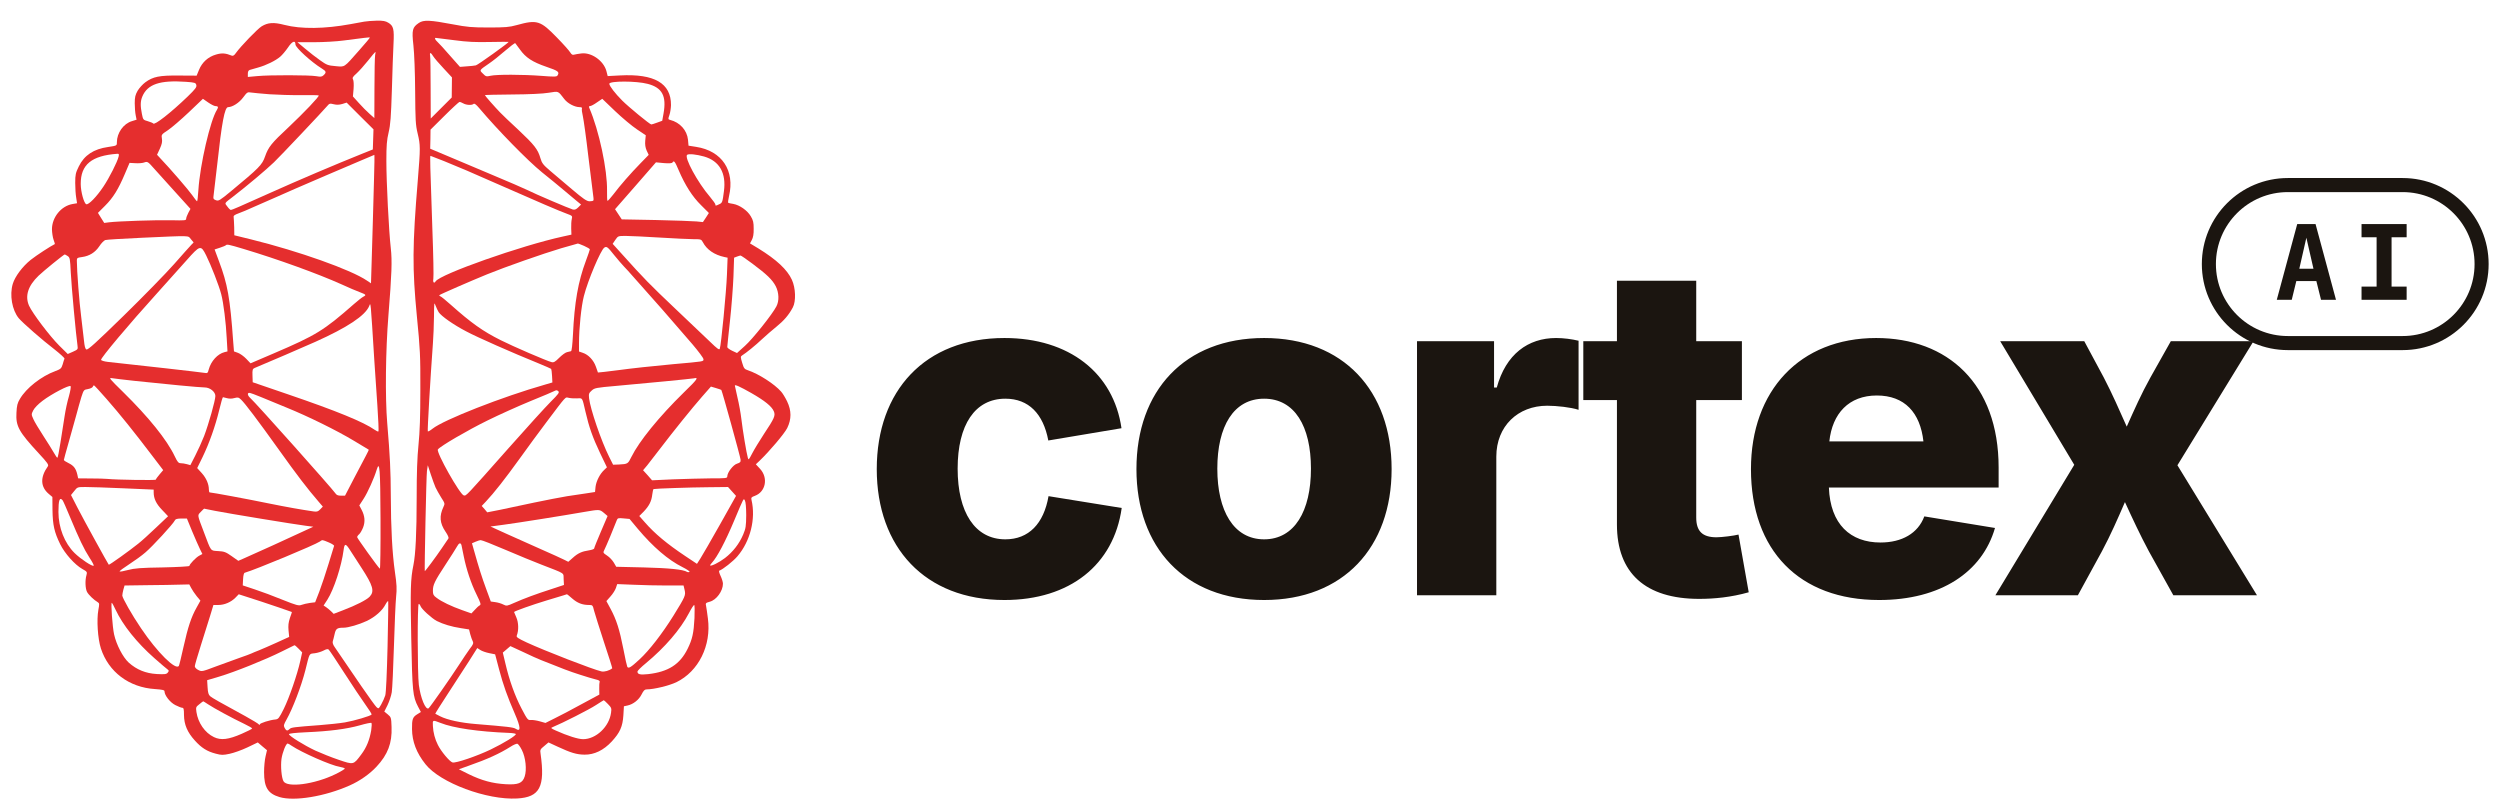
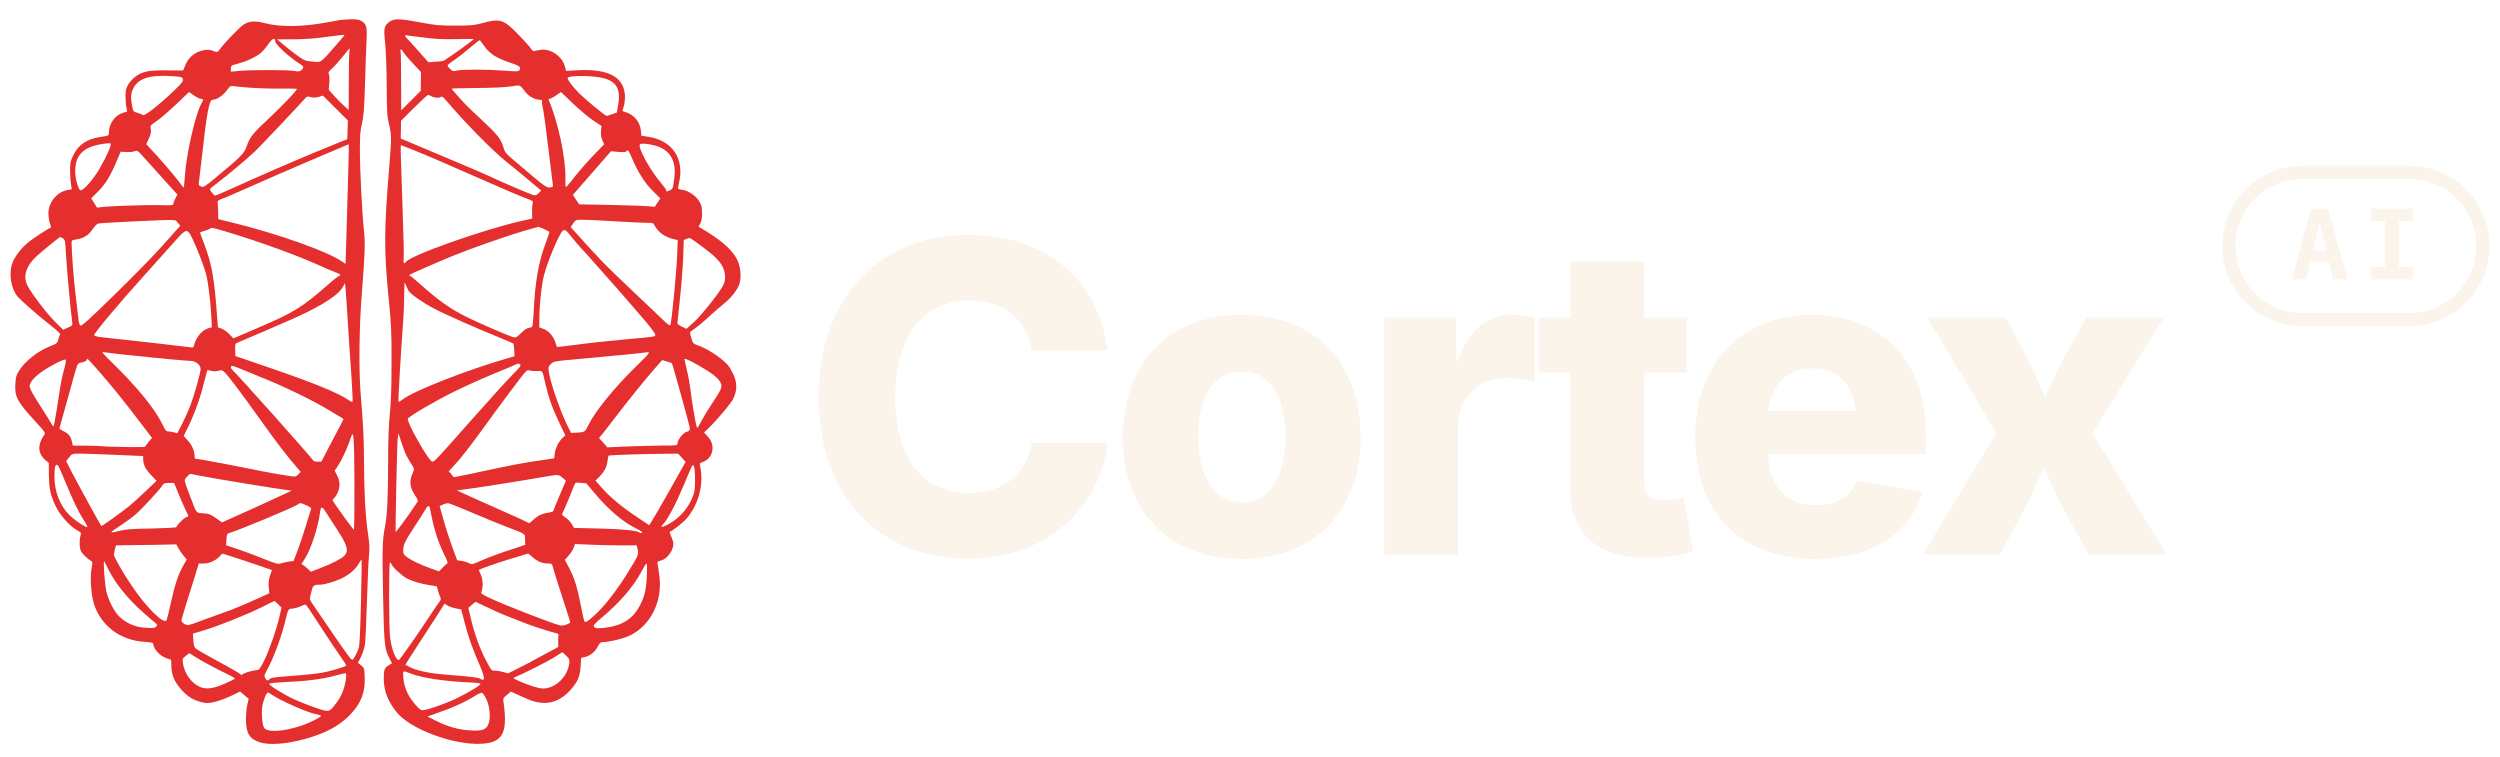
- <svg xmlns="http://www.w3.org/2000/svg" viewBox="0 0 2310 750">
+ <svg xmlns="http://www.w3.org/2000/svg" viewBox="0 0 2480 750">
  <g transform="translate(0,750) scale(0.1,-0.1)" fill="#E52E2E" stroke="none">
    <path d="M3365 7300 c-22 -4 -79 -14 -126 -23 -239 -44 -457 -47 -611 -7 -100 26 -152 22 -210 -13 -37 -22 -194 -185 -237 -245 -16 -24 -28 -31 -40 -26 -56 23 -91 26 -145 10 -73 -21 -128 -71 -157 -141 l-22 -54 -161 1 c-183 2 -242 -10 -314 -63 -23 -17 -55 -52 -70 -77 -22 -39 -27 -59 -27 -117 0 -38 4 -88 9 -111 l8 -40 -42 -13 c-79 -23 -140 -109 -140 -196 0 -31 0 -31 -80 -43 -135 -19 -221 -76 -272 -180 -29 -59 -33 -76 -33 -152 0 -47 4 -108 9 -136 l8 -52 -41 -7 c-106 -18 -191 -123 -191 -234 1 -31 7 -74 15 -96 8 -21 13 -40 12 -40 -39 -19 -170 -104 -223 -146 -76 -61 -145 -153 -166 -222 -31 -103 -6 -243 55 -317 36 -43 220 -204 330 -288 53 -42 95 -80 93 -86 -3 -6 -11 -30 -17 -53 -12 -38 -18 -43 -68 -62 -129 -47 -269 -157 -327 -257 -23 -38 -29 -62 -32 -129 -7 -123 22 -175 208 -376 79 -85 92 -104 82 -118 -72 -101 -69 -190 10 -256 l32 -27 1 -121 c2 -139 17 -205 71 -315 42 -86 135 -190 204 -229 45 -25 47 -28 39 -57 -14 -47 -11 -124 5 -155 14 -27 64 -75 100 -96 15 -9 15 -17 5 -70 -17 -92 -6 -265 23 -356 71 -218 260 -361 501 -376 68 -5 87 -9 87 -21 0 -37 52 -103 100 -127 27 -14 56 -25 65 -25 12 0 15 -14 15 -67 1 -88 31 -159 100 -235 61 -68 113 -101 194 -122 52 -14 67 -14 128 -1 38 8 112 34 164 59 l96 46 42 -36 43 -36 -13 -56 c-8 -32 -14 -97 -14 -147 0 -141 36 -198 143 -230 138 -41 420 6 647 107 95 42 186 106 249 174 104 111 145 218 139 366 -3 87 -4 91 -35 117 l-32 26 30 60 c16 33 34 87 39 119 5 32 14 224 20 425 6 201 15 407 20 456 8 73 6 116 -11 230 -25 177 -37 405 -38 706 -1 227 -7 360 -33 669 -20 237 -15 673 11 995 31 386 35 505 22 621 -18 157 -41 612 -41 806 0 144 4 194 21 265 17 72 22 143 30 393 5 168 11 359 15 425 7 137 0 166 -48 195 -26 16 -49 20 -108 19 -41 -1 -93 -5 -115 -9z m-48 -267 c-143 -162 -128 -152 -217 -144 -69 6 -81 10 -141 53 -36 25 -98 73 -138 107 l-73 61 156 0 c85 0 208 7 273 16 179 24 238 30 241 28 2 -2 -43 -56 -101 -121z m-587 56 c0 -29 149 -164 242 -221 43 -26 46 -37 18 -63 -16 -15 -27 -16 -67 -9 -60 11 -428 12 -545 1 l-88 -8 0 30 c0 20 6 31 18 35 9 3 44 12 77 22 73 20 161 63 204 100 18 15 50 53 72 85 39 59 69 70 69 28z m736 -100 c-3 -17 -6 -155 -6 -306 l-1 -274 -44 39 c-25 22 -70 67 -100 101 l-54 60 6 69 c3 41 1 77 -5 88 -8 15 -3 24 32 55 23 21 71 74 106 118 35 45 66 81 68 81 3 0 2 -14 -2 -31z m-1748 -245 c84 -6 91 -9 96 -30 5 -19 -9 -37 -81 -107 -157 -151 -306 -267 -317 -248 -3 4 -25 14 -50 21 -43 12 -44 13 -55 68 -15 75 -14 116 4 160 48 114 162 153 403 136z m772 -115 c74 -5 206 -9 293 -8 87 1 160 0 162 -3 8 -8 -137 -160 -278 -293 -160 -149 -187 -183 -218 -271 -27 -78 -54 -105 -316 -322 -103 -85 -113 -91 -138 -82 -24 9 -26 14 -21 48 3 20 17 139 31 264 45 413 71 548 103 548 41 1 102 40 139 90 36 48 40 51 73 45 19 -3 96 -10 170 -16z m-501 -109 c27 0 31 -10 16 -34 -62 -97 -157 -507 -172 -743 -3 -57 -9 -103 -12 -103 -3 0 -24 26 -46 58 -33 47 -198 239 -298 344 l-26 28 26 56 c19 42 24 65 19 93 -6 37 -5 38 57 79 34 23 120 97 192 165 l130 124 49 -34 c26 -18 56 -33 65 -33z m1173 19 l41 13 124 -124 124 -123 -3 -93 -3 -93 -95 -38 c-259 -104 -595 -247 -862 -367 -278 -125 -345 -154 -355 -154 -5 0 -20 14 -32 31 -27 36 -33 26 55 94 126 97 302 245 375 315 53 50 458 479 492 520 20 24 25 26 60 17 27 -7 51 -6 79 2z m-2066 -486 c-12 -50 -86 -196 -141 -278 -62 -93 -137 -170 -158 -162 -21 8 -51 115 -51 187 -1 179 100 262 338 279 15 1 17 -4 12 -26z m2360 -205 c-3 -123 -8 -302 -11 -398 -3 -96 -8 -263 -11 -371 l-6 -197 -37 25 c-146 100 -630 272 -1071 381 l-155 38 -1 75 c-1 41 -4 82 -5 92 -3 14 8 22 46 36 28 10 91 36 140 59 50 22 144 63 210 92 66 29 143 63 170 75 28 13 156 68 285 123 129 55 282 120 340 145 58 25 107 45 109 46 2 1 1 -99 -3 -221z m-2031 93 c28 -31 114 -127 193 -214 l142 -157 -20 -37 c-11 -21 -20 -45 -20 -55 0 -15 -14 -16 -137 -13 -142 3 -493 -9 -574 -19 l-46 -6 -29 46 -29 47 66 66 c75 75 122 151 183 295 l43 101 54 -3 c30 -2 65 1 79 6 33 12 36 10 95 -57z m339 -651 l25 -30 -22 -23 c-12 -12 -83 -92 -158 -177 -75 -85 -285 -300 -466 -477 -258 -252 -332 -319 -345 -312 -11 6 -17 31 -22 81 -4 40 -16 141 -26 223 -17 127 -40 427 -40 517 0 24 4 27 48 33 68 9 122 43 160 100 18 28 43 53 55 57 12 4 164 13 337 21 469 21 424 22 454 -13z m486 -90 c320 -96 689 -230 905 -327 66 -30 141 -63 168 -72 60 -23 64 -27 35 -42 -12 -6 -52 -37 -87 -68 -280 -246 -351 -289 -741 -456 l-215 -92 -40 42 c-22 23 -57 48 -77 55 l-36 13 -7 86 c-29 409 -52 536 -133 751 l-39 105 49 16 c27 9 52 19 55 23 10 10 23 8 163 -34z m-345 -60 c44 -88 120 -283 139 -358 21 -79 44 -264 51 -408 l7 -121 -28 -7 c-63 -16 -124 -82 -145 -159 -9 -36 -12 -37 -42 -32 -35 6 -617 72 -890 101 -34 4 -61 12 -63 19 -6 15 256 327 516 614 96 107 220 245 275 307 124 140 131 142 180 44z m-1281 -5 c22 -14 24 -24 30 -153 6 -126 49 -587 62 -674 5 -36 4 -37 -42 -58 l-48 -21 -79 78 c-88 88 -247 298 -279 369 -39 90 -9 183 89 277 46 44 228 192 241 196 1 1 13 -6 26 -14z m2835 -970 c6 -99 19 -285 28 -413 9 -128 13 -235 10 -238 -3 -4 -18 3 -34 14 -103 73 -356 176 -798 327 l-330 113 -2 61 c-2 55 1 63 20 71 114 47 450 192 562 242 296 133 458 241 496 329 15 37 12 69 48 -506z m-2209 -185 c280 -30 599 -60 641 -60 49 0 99 -40 99 -79 0 -40 -62 -260 -104 -370 -20 -51 -57 -133 -82 -181 l-45 -88 -32 9 c-18 5 -43 9 -57 9 -21 0 -30 11 -55 63 -73 154 -242 363 -479 596 -123 120 -133 133 -104 127 18 -3 116 -15 218 -26z m-613 -141 c-14 -46 -32 -129 -40 -184 -9 -55 -26 -164 -38 -242 -12 -79 -25 -143 -29 -143 -3 0 -17 19 -30 43 -13 23 -57 94 -98 157 -41 63 -84 134 -94 158 -19 42 -19 44 -1 80 11 22 45 58 88 90 82 62 244 147 257 134 5 -5 -2 -45 -15 -93z m348 -26 c123 -140 259 -310 417 -518 l106 -139 -34 -40 c-19 -22 -34 -43 -34 -48 0 -7 -361 -2 -450 7 -19 2 -88 4 -152 4 l-116 1 -7 33 c-13 57 -33 84 -80 107 -25 12 -45 25 -45 30 0 4 20 77 44 161 24 85 56 199 71 254 14 55 36 130 47 167 21 65 23 67 60 73 22 4 42 13 45 21 3 8 8 14 12 13 3 0 56 -57 116 -126z m1432 16 c54 -22 159 -65 233 -96 197 -80 463 -211 619 -305 75 -45 137 -83 138 -83 2 -1 -10 -26 -26 -56 -15 -30 -65 -125 -111 -211 l-82 -158 -38 0 c-28 0 -41 6 -52 23 -29 43 -737 837 -787 881 -24 22 -28 46 -7 46 8 0 59 -18 113 -41z m-320 -8 c21 -6 46 -6 69 1 32 8 39 7 61 -14 36 -34 147 -180 353 -468 165 -231 259 -354 366 -478 l37 -43 -24 -25 c-19 -20 -30 -24 -59 -20 -111 16 -248 40 -425 76 -179 37 -518 100 -537 100 -5 0 -8 12 -8 26 0 51 -24 106 -66 153 l-42 46 49 100 c62 128 119 288 155 438 15 64 31 117 34 117 3 0 20 -4 37 -9z m1419 -1118 c1 -255 -2 -461 -6 -458 -14 9 -210 282 -210 292 0 6 8 18 19 27 10 9 26 37 36 62 21 54 16 107 -14 164 l-21 40 39 60 c39 60 99 194 122 271 27 87 33 9 35 -458z m-2373 285 l277 -12 0 -25 c0 -58 23 -106 78 -163 l55 -58 -111 -105 c-61 -58 -134 -125 -164 -148 -74 -60 -269 -200 -273 -195 -8 9 -232 416 -287 523 l-62 121 30 37 c29 37 30 37 104 37 41 0 200 -5 353 -12z m-565 -110 c6 -7 37 -78 70 -158 83 -199 127 -292 179 -373 25 -37 42 -71 39 -74 -11 -11 -121 62 -177 117 -93 92 -149 234 -149 380 0 108 11 140 38 108z m1408 -98 c121 -24 742 -126 839 -138 l70 -9 -80 -37 c-92 -44 -497 -228 -567 -258 l-46 -20 -61 43 c-54 38 -69 44 -125 47 -73 5 -63 -9 -131 172 -64 169 -62 156 -30 190 16 17 30 30 31 30 1 0 46 -9 100 -20z m-211 -188 c27 -64 59 -138 72 -164 l23 -47 -28 -15 c-30 -15 -92 -80 -92 -95 0 -5 -111 -11 -247 -14 -205 -3 -261 -8 -321 -24 -40 -11 -75 -17 -77 -13 -2 4 37 33 87 65 51 33 119 82 152 111 65 55 255 262 270 293 6 15 20 19 61 20 l52 0 48 -117z m1263 -104 c29 -12 51 -27 49 -32 -2 -6 -25 -81 -51 -166 -26 -85 -64 -200 -85 -255 l-39 -100 -48 -6 c-27 -4 -62 -12 -78 -18 -25 -10 -45 -5 -175 47 -80 33 -196 76 -257 96 l-111 37 3 57 c2 36 7 58 16 60 100 29 646 256 693 288 25 18 20 18 83 -8z m197 -72 c17 -26 64 -100 106 -164 106 -163 121 -216 75 -265 -28 -30 -126 -80 -247 -126 l-86 -33 -24 24 c-13 12 -34 30 -46 38 l-23 15 35 54 c60 94 131 311 150 459 8 63 19 63 60 -2z m-1469 -348 c9 -18 32 -52 51 -76 l35 -42 -35 -63 c-50 -89 -80 -179 -122 -367 -20 -91 -39 -168 -42 -172 -27 -47 -201 125 -350 347 -82 120 -173 281 -173 302 0 10 5 35 10 55 l11 38 212 3 c117 1 251 3 299 5 l87 2 17 -32z m650 -127 c115 -38 225 -76 244 -83 19 -7 36 -13 37 -13 1 0 -7 -25 -18 -55 -14 -42 -17 -70 -13 -115 l6 -60 -114 -52 c-62 -28 -137 -61 -165 -72 -29 -11 -60 -24 -70 -29 -10 -5 -58 -23 -108 -40 -49 -17 -148 -53 -220 -80 -127 -48 -131 -49 -162 -33 -19 9 -33 24 -33 35 0 10 25 95 55 190 30 94 68 217 86 274 l31 102 46 0 c56 0 116 26 157 67 17 17 30 31 31 32 0 0 94 -30 210 -68z m1165 -417 c-6 -246 -14 -425 -21 -449 -7 -22 -23 -59 -37 -83 -24 -42 -25 -43 -44 -26 -10 9 -75 99 -143 198 -127 186 -201 295 -243 356 -16 22 -22 42 -18 55 4 11 11 41 17 67 11 49 23 58 82 58 45 0 143 29 214 62 78 37 145 96 174 153 12 22 23 35 25 29 2 -7 -1 -196 -6 -420z m-2513 342 c68 -144 196 -304 358 -447 59 -52 114 -99 123 -105 13 -10 13 -14 1 -29 -12 -15 -27 -17 -102 -13 -102 6 -185 40 -258 105 -54 49 -115 166 -136 262 -15 69 -31 291 -21 291 3 0 19 -29 35 -64z m1691 -360 l33 -34 -17 -78 c-28 -126 -102 -341 -153 -444 -43 -86 -50 -95 -77 -98 -50 -4 -145 -34 -145 -46 0 -8 -3 -7 -8 0 -4 7 -59 40 -122 75 -242 132 -308 169 -328 186 -16 14 -21 33 -24 83 l-4 65 111 33 c142 42 431 158 576 231 63 32 116 58 120 59 3 1 20 -13 38 -32z m423 -225 c73 -113 160 -244 194 -291 34 -47 60 -88 58 -92 -8 -13 -160 -58 -247 -73 -48 -8 -152 -19 -230 -25 -240 -18 -267 -21 -281 -36 -20 -20 -31 -18 -46 10 -11 22 -9 30 18 78 57 101 136 308 173 453 42 168 33 152 87 159 26 3 63 15 82 25 24 13 39 16 47 9 7 -6 72 -103 145 -217z m-1259 -289 c48 -33 229 -131 335 -181 40 -19 72 -38 72 -42 0 -4 -43 -26 -96 -49 -123 -54 -193 -62 -257 -31 -84 40 -147 132 -162 232 -6 44 -5 47 27 72 18 15 34 27 36 27 2 0 22 -13 45 -28z m1507 -240 c-15 -88 -43 -158 -91 -222 -74 -99 -70 -98 -211 -50 -66 22 -162 61 -213 84 -105 49 -244 136 -245 152 0 7 55 13 160 18 214 9 374 30 495 64 55 16 103 26 107 22 4 -3 3 -34 -2 -68z m-735 -143 c92 -62 366 -183 446 -195 22 -4 42 -10 45 -15 2 -4 -37 -29 -88 -53 -191 -93 -445 -127 -479 -64 -18 34 -27 137 -18 206 9 60 41 142 57 142 4 0 21 -9 37 -21z" />
    <path d="M3870 7288 c-60 -41 -66 -64 -50 -208 8 -72 15 -252 16 -425 2 -266 4 -310 23 -388 26 -108 26 -132 2 -426 -51 -614 -52 -820 -9 -1264 30 -303 33 -362 32 -677 0 -250 -5 -390 -17 -509 -12 -119 -17 -257 -17 -495 0 -318 -10 -520 -30 -617 -27 -131 -29 -226 -20 -679 10 -495 14 -535 63 -630 l26 -49 -34 -21 c-42 -26 -49 -46 -48 -136 1 -116 41 -221 125 -326 135 -171 567 -332 847 -316 209 12 259 108 216 413 -6 37 -3 42 34 72 l39 33 84 -39 c123 -57 175 -73 249 -74 90 -1 176 40 252 122 76 83 100 137 107 241 l5 84 33 7 c52 11 105 52 130 102 18 36 29 47 46 47 67 0 207 34 275 66 206 100 325 340 292 589 -6 50 -14 102 -17 117 -6 24 -3 28 34 38 62 16 122 99 122 167 0 14 -10 47 -22 72 -12 25 -17 46 -12 48 33 11 129 87 168 133 119 139 171 346 130 520 -5 22 -1 27 30 38 102 37 127 168 47 252 l-37 40 34 32 c91 87 231 252 256 303 40 82 40 160 -1 246 -17 35 -42 76 -55 90 -63 72 -209 165 -308 198 -31 10 -37 17 -52 68 -16 53 -16 59 -2 68 40 25 125 94 184 150 36 34 97 86 135 117 69 56 114 108 151 178 30 57 26 179 -9 255 -43 94 -142 186 -309 289 l-78 47 17 32 c12 22 18 55 17 103 0 58 -4 78 -27 116 -31 53 -102 103 -162 114 -22 3 -43 8 -46 10 -4 2 0 30 7 61 56 237 -65 419 -304 456 l-70 11 -5 55 c-9 87 -74 160 -165 183 -19 5 -20 8 -7 44 8 22 14 63 15 93 1 202 -153 291 -472 274 l-113 -6 -12 47 c-26 95 -139 175 -233 162 -25 -3 -54 -8 -65 -11 -15 -5 -24 1 -37 22 -9 15 -63 76 -121 135 -154 159 -184 168 -373 116 -68 -19 -105 -22 -259 -22 -157 0 -199 4 -330 29 -211 40 -271 43 -315 13z m324 -159 c126 -17 199 -20 334 -17 94 2 172 2 172 1 0 -9 -286 -214 -303 -217 -12 -3 -50 -7 -84 -9 l-63 -5 -94 106 c-51 59 -103 116 -115 126 -20 18 -28 36 -15 36 3 0 79 -9 168 -21z m610 -86 c54 -76 116 -116 244 -160 112 -38 124 -48 103 -81 -7 -12 -33 -12 -148 -3 -171 13 -413 14 -470 1 -39 -9 -44 -8 -71 20 -34 33 -36 29 58 94 30 20 96 72 145 115 50 43 93 76 96 72 3 -3 22 -29 43 -58z m-801 -63 c10 -16 53 -67 96 -112 l77 -83 -1 -93 -1 -93 -97 -97 -97 -97 -1 280 c0 154 -2 290 -5 303 -6 31 8 28 29 -8z m1982 -255 c134 -35 175 -112 146 -274 l-12 -67 -47 -17 c-26 -10 -50 -17 -54 -17 -13 0 -209 161 -268 220 -66 66 -120 136 -120 156 0 27 252 27 355 -1z m-771 -140 c31 -41 95 -74 140 -75 19 0 27 -4 23 -13 -3 -8 1 -40 9 -73 7 -32 30 -194 49 -359 20 -165 40 -325 44 -355 5 -30 7 -58 4 -62 -2 -5 -19 -8 -36 -8 -26 1 -57 22 -162 111 -71 61 -163 139 -203 172 -64 55 -75 69 -89 117 -23 80 -56 122 -204 261 -74 68 -149 140 -167 159 -46 47 -142 156 -142 161 0 2 114 5 253 6 155 1 285 7 337 16 95 15 84 19 144 -58z m671 -280 l82 -55 -5 -50 c-3 -36 1 -63 13 -91 l19 -40 -75 -77 c-91 -93 -189 -205 -253 -290 -27 -35 -51 -61 -53 -58 -3 3 -5 45 -4 93 4 192 -74 559 -164 766 -5 12 -3 17 8 17 8 0 37 15 63 34 l49 33 119 -114 c65 -62 156 -138 201 -168z m-1605 240 c29 -17 82 -19 96 -5 7 7 23 -5 51 -38 173 -205 449 -487 581 -594 70 -56 159 -129 199 -163 39 -33 92 -77 117 -98 l45 -37 -26 -26 c-19 -19 -32 -24 -50 -20 -30 8 -354 146 -420 180 -28 14 -176 78 -329 142 -154 65 -344 145 -424 179 l-145 61 2 88 1 88 129 128 c70 70 133 127 138 128 6 1 21 -5 35 -13z m2225 -491 c143 -41 207 -153 184 -322 -13 -102 -15 -107 -45 -120 -31 -15 -34 -15 -34 -1 0 6 -22 37 -48 68 -117 136 -244 371 -212 391 17 11 86 3 155 -16z m-2401 -43 c171 -70 232 -96 481 -206 376 -166 598 -261 653 -280 51 -19 52 -20 45 -50 -4 -16 -6 -55 -5 -86 l2 -57 -77 -17 c-387 -84 -1137 -349 -1178 -415 -14 -23 -27 -9 -21 23 4 17 0 226 -9 462 -21 605 -23 675 -17 675 2 0 59 -22 126 -49z m2167 -84 c59 -138 127 -245 207 -323 l72 -72 -27 -42 -28 -42 -60 6 c-33 3 -202 9 -375 13 l-315 6 -31 47 -31 47 189 216 189 217 73 -7 c50 -4 75 -2 80 6 13 21 22 11 57 -72z m-176 -622 c132 -8 273 -15 312 -15 69 0 73 -1 87 -27 36 -70 107 -118 200 -138 l29 -6 -6 -157 c-6 -158 -54 -652 -66 -684 -5 -14 -22 -2 -91 65 -47 45 -193 184 -325 309 -228 216 -286 275 -487 499 l-87 96 25 37 c25 36 25 36 97 36 40 0 180 -7 312 -15z m-698 -77 c29 -13 53 -27 53 -32 0 -4 -16 -52 -36 -105 -72 -192 -106 -384 -120 -686 -5 -92 -11 -148 -18 -150 -6 -2 -23 -6 -37 -9 -15 -3 -47 -27 -72 -52 -38 -38 -50 -45 -71 -40 -44 11 -355 145 -468 202 -168 84 -273 159 -465 330 -44 39 -86 74 -94 76 -8 3 -12 8 -9 11 6 7 293 132 440 192 169 69 523 193 685 241 83 24 152 43 155 44 3 0 29 -10 57 -22z m277 -84 c33 -40 74 -89 91 -106 18 -18 54 -58 81 -89 27 -30 101 -114 164 -185 64 -71 154 -174 201 -229 48 -55 132 -153 188 -217 55 -65 101 -126 101 -137 0 -22 12 -20 -280 -46 -186 -17 -389 -39 -505 -55 -38 -5 -97 -12 -130 -16 l-60 -6 -19 54 c-21 60 -69 111 -121 128 l-35 12 0 77 c0 138 21 342 45 435 36 143 156 427 189 448 21 14 31 7 90 -68z m1278 -80 c134 -100 184 -148 216 -209 30 -59 33 -135 6 -186 -36 -71 -220 -302 -291 -365 l-73 -66 -45 21 c-25 12 -45 27 -45 34 0 7 11 116 25 242 14 127 28 310 32 407 l6 177 26 10 c14 5 29 10 33 10 4 1 54 -33 110 -75z m-2899 -448 c25 -38 138 -117 255 -178 101 -54 425 -197 667 -295 61 -25 113 -48 117 -51 3 -4 8 -34 9 -67 l3 -59 -65 -19 c-397 -113 -939 -326 -1042 -408 -21 -17 -41 -28 -44 -25 -5 5 24 499 47 811 5 61 9 173 10 250 1 129 2 137 14 103 8 -21 21 -49 29 -62z m2265 -743 c-229 -224 -413 -451 -484 -595 -31 -64 -34 -66 -114 -70 l-55 -2 -37 74 c-73 146 -173 439 -185 540 -4 40 -2 48 24 71 26 24 39 27 223 43 263 23 701 66 720 70 49 12 36 -7 -92 -131z m623 -4 c126 -72 190 -124 209 -169 17 -40 6 -64 -91 -210 -42 -64 -91 -145 -109 -180 -31 -60 -34 -63 -40 -40 -12 40 -48 256 -60 360 -6 52 -22 141 -36 198 -13 57 -24 106 -24 109 0 12 45 -8 151 -68z m-276 28 c7 -8 177 -622 178 -644 2 -22 -4 -28 -32 -37 -36 -10 -91 -82 -91 -118 0 -17 -12 -18 -152 -18 -84 -1 -241 -5 -348 -9 l-195 -9 -41 47 -42 46 38 45 c20 25 74 95 120 155 121 159 296 376 389 482 l80 91 47 -14 c26 -8 48 -15 49 -17z m-1576 -109 c-46 -46 -221 -238 -389 -428 -404 -456 -390 -441 -414 -438 -35 5 -257 399 -240 425 18 28 277 179 459 268 105 52 283 132 397 179 115 47 216 89 225 95 13 7 22 6 32 -4 12 -11 1 -26 -70 -97z m243 31 c53 2 46 13 78 -124 32 -140 67 -239 135 -382 l63 -131 -25 -24 c-40 -37 -73 -102 -80 -155 l-5 -49 -77 -12 c-42 -6 -123 -19 -181 -27 -57 -9 -194 -36 -305 -59 -110 -24 -252 -54 -316 -67 l-117 -23 -25 30 -26 29 38 40 c75 79 180 213 311 395 73 102 184 253 246 335 193 256 175 236 209 229 17 -4 51 -6 77 -5z m-1308 -822 c9 -20 33 -62 52 -93 36 -56 36 -57 21 -89 -39 -83 -34 -148 19 -227 22 -32 33 -57 27 -64 -4 -6 -32 -46 -61 -90 -52 -77 -155 -216 -157 -211 -4 12 14 885 20 925 l8 53 27 -83 c15 -46 35 -100 44 -121z m2740 -38 l37 -41 -147 -262 c-81 -143 -162 -285 -181 -314 l-33 -52 -108 72 c-168 112 -282 207 -372 310 l-53 60 41 41 c50 53 72 95 79 158 3 27 9 50 12 50 19 5 352 16 507 17 l181 2 37 -41z m131 -219 c-1 -102 -4 -122 -28 -179 -36 -85 -93 -159 -168 -217 -55 -42 -128 -78 -138 -69 -1 2 6 14 18 26 48 52 123 194 205 389 93 221 86 207 99 185 7 -12 12 -65 12 -135z m-1315 21 l34 -29 -62 -145 c-34 -79 -62 -149 -62 -155 0 -5 -21 -13 -47 -17 -67 -10 -104 -27 -151 -70 l-41 -36 -38 19 c-21 11 -121 56 -223 101 -102 45 -246 110 -322 144 l-136 62 126 17 c127 17 543 83 742 118 139 24 140 24 180 -9z m312 -146 c142 -169 283 -290 414 -355 42 -21 71 -41 65 -44 -6 -4 -17 -4 -23 0 -36 22 -164 35 -399 41 l-255 6 -22 38 c-13 22 -40 51 -62 65 -39 26 -39 27 -25 55 13 24 90 208 114 272 8 20 13 22 63 17 l55 -5 75 -90z m-1220 -196 c117 -50 265 -111 328 -135 231 -90 205 -73 208 -135 l3 -54 -118 -39 c-140 -45 -251 -86 -343 -127 -65 -29 -69 -30 -99 -15 -17 9 -50 19 -73 22 l-43 6 -43 117 c-40 109 -66 190 -112 354 l-19 67 32 14 c18 8 40 15 49 15 10 1 113 -40 230 -90z m-408 44 c2 -10 12 -56 21 -103 24 -120 67 -250 119 -355 39 -80 42 -91 28 -99 -10 -5 -30 -24 -46 -42 l-30 -32 -85 30 c-99 35 -192 79 -238 115 -28 20 -33 31 -33 64 0 55 15 87 116 241 49 75 97 150 106 167 19 35 34 40 42 14z m1896 -373 l156 0 10 -42 c11 -49 7 -58 -104 -238 -103 -165 -222 -319 -313 -403 -81 -75 -102 -87 -113 -68 -3 5 -20 79 -36 164 -35 180 -65 272 -118 371 l-39 72 38 43 c21 23 43 58 50 78 l12 36 150 -6 c83 -4 221 -7 307 -7z m-873 -120 c48 -42 94 -60 154 -60 34 0 36 -1 48 -52 8 -29 49 -161 92 -292 44 -132 78 -240 76 -241 -24 -21 -74 -35 -99 -29 -75 16 -528 192 -692 268 -81 38 -97 49 -91 63 19 49 17 120 -4 168 -11 26 -21 49 -21 50 0 7 172 68 298 106 75 22 148 45 162 49 14 5 27 9 28 9 2 1 24 -17 49 -39z m-1402 -69 c8 -27 105 -115 151 -139 60 -30 137 -53 222 -66 l76 -12 11 -44 c7 -25 17 -54 23 -65 9 -18 5 -29 -27 -70 -20 -28 -66 -95 -101 -150 -74 -115 -268 -392 -280 -400 -28 -17 -74 96 -90 217 -13 104 -14 748 -1 748 5 0 12 -8 16 -19z m2532 -113 c-7 -137 -20 -195 -63 -282 -71 -145 -179 -214 -366 -235 -73 -8 -98 -2 -98 24 0 7 35 42 78 77 176 146 319 312 398 463 21 41 43 75 48 75 5 0 6 -52 3 -122z m-1582 -313 c64 -31 138 -64 164 -74 200 -80 259 -103 356 -134 61 -20 128 -40 150 -45 28 -6 39 -13 36 -23 -3 -8 -5 -37 -4 -66 l1 -51 -167 -90 c-91 -50 -203 -109 -249 -131 l-82 -41 -53 15 c-28 8 -65 14 -82 12 -28 -2 -32 3 -87 108 -61 117 -112 259 -149 418 l-23 97 35 30 c18 16 34 29 35 30 1 0 54 -25 119 -55z m-315 -10 l55 -11 36 -137 c39 -147 76 -251 146 -412 55 -126 57 -171 8 -139 -21 14 -75 20 -369 44 -137 11 -264 38 -330 72 -23 11 -42 22 -44 23 -2 1 50 84 115 183 65 99 153 235 196 302 l77 122 28 -18 c15 -10 52 -23 82 -29z m1098 -471 c32 -33 34 -39 28 -80 -17 -129 -139 -244 -258 -244 -46 0 -144 31 -253 80 -48 22 -49 23 -25 33 84 34 336 162 395 201 39 25 72 46 74 46 2 0 20 -16 39 -36z m-1547 -174 c117 -47 351 -81 632 -92 32 -1 61 -6 63 -10 8 -12 -109 -84 -231 -143 -129 -62 -326 -129 -354 -120 -27 8 -106 103 -135 162 -27 52 -43 115 -46 173 -3 60 -5 59 71 30z m751 -250 c35 -68 47 -183 26 -245 -20 -62 -60 -78 -178 -71 -119 7 -219 34 -338 92 l-92 46 92 33 c172 60 285 112 385 175 26 17 54 29 63 28 8 -2 27 -28 42 -58z" />
  </g>
-   <text x="795" y="550" font-family="'Cabinet Grotesk','Geist',system-ui,-apple-system,sans-serif" font-weight="800" font-size="430" letter-spacing="-16" fill="#1B1510">cortex</text>
-   <g transform="translate(2035,165)">
-     <rect x="6" y="6" width="252" height="146" rx="73" fill="none" stroke="#1B1510" stroke-width="13" />
-     <text x="132" y="112" text-anchor="middle" font-family="'JetBrains Mono','SF Mono',ui-monospace,Menlo,monospace" font-weight="700" font-size="96" letter-spacing="14" fill="#1B1510">AI</text>
+   <text x="795" y="550" font-family="'Cabinet Grotesk','Geist',system-ui,-apple-system,sans-serif" font-weight="800" font-size="430" letter-spacing="-16" fill="#FAF4EA">Cortex</text>
+   <g transform="translate(2205,165)">
+     <rect x="6" y="6" width="252" height="146" rx="73" fill="none" stroke="#FAF4EA" stroke-width="13" />
+     <text x="132" y="112" text-anchor="middle" font-family="'JetBrains Mono','SF Mono',ui-monospace,Menlo,monospace" font-weight="700" font-size="96" letter-spacing="14" fill="#FAF4EA">AI</text>
  </g>
</svg>
